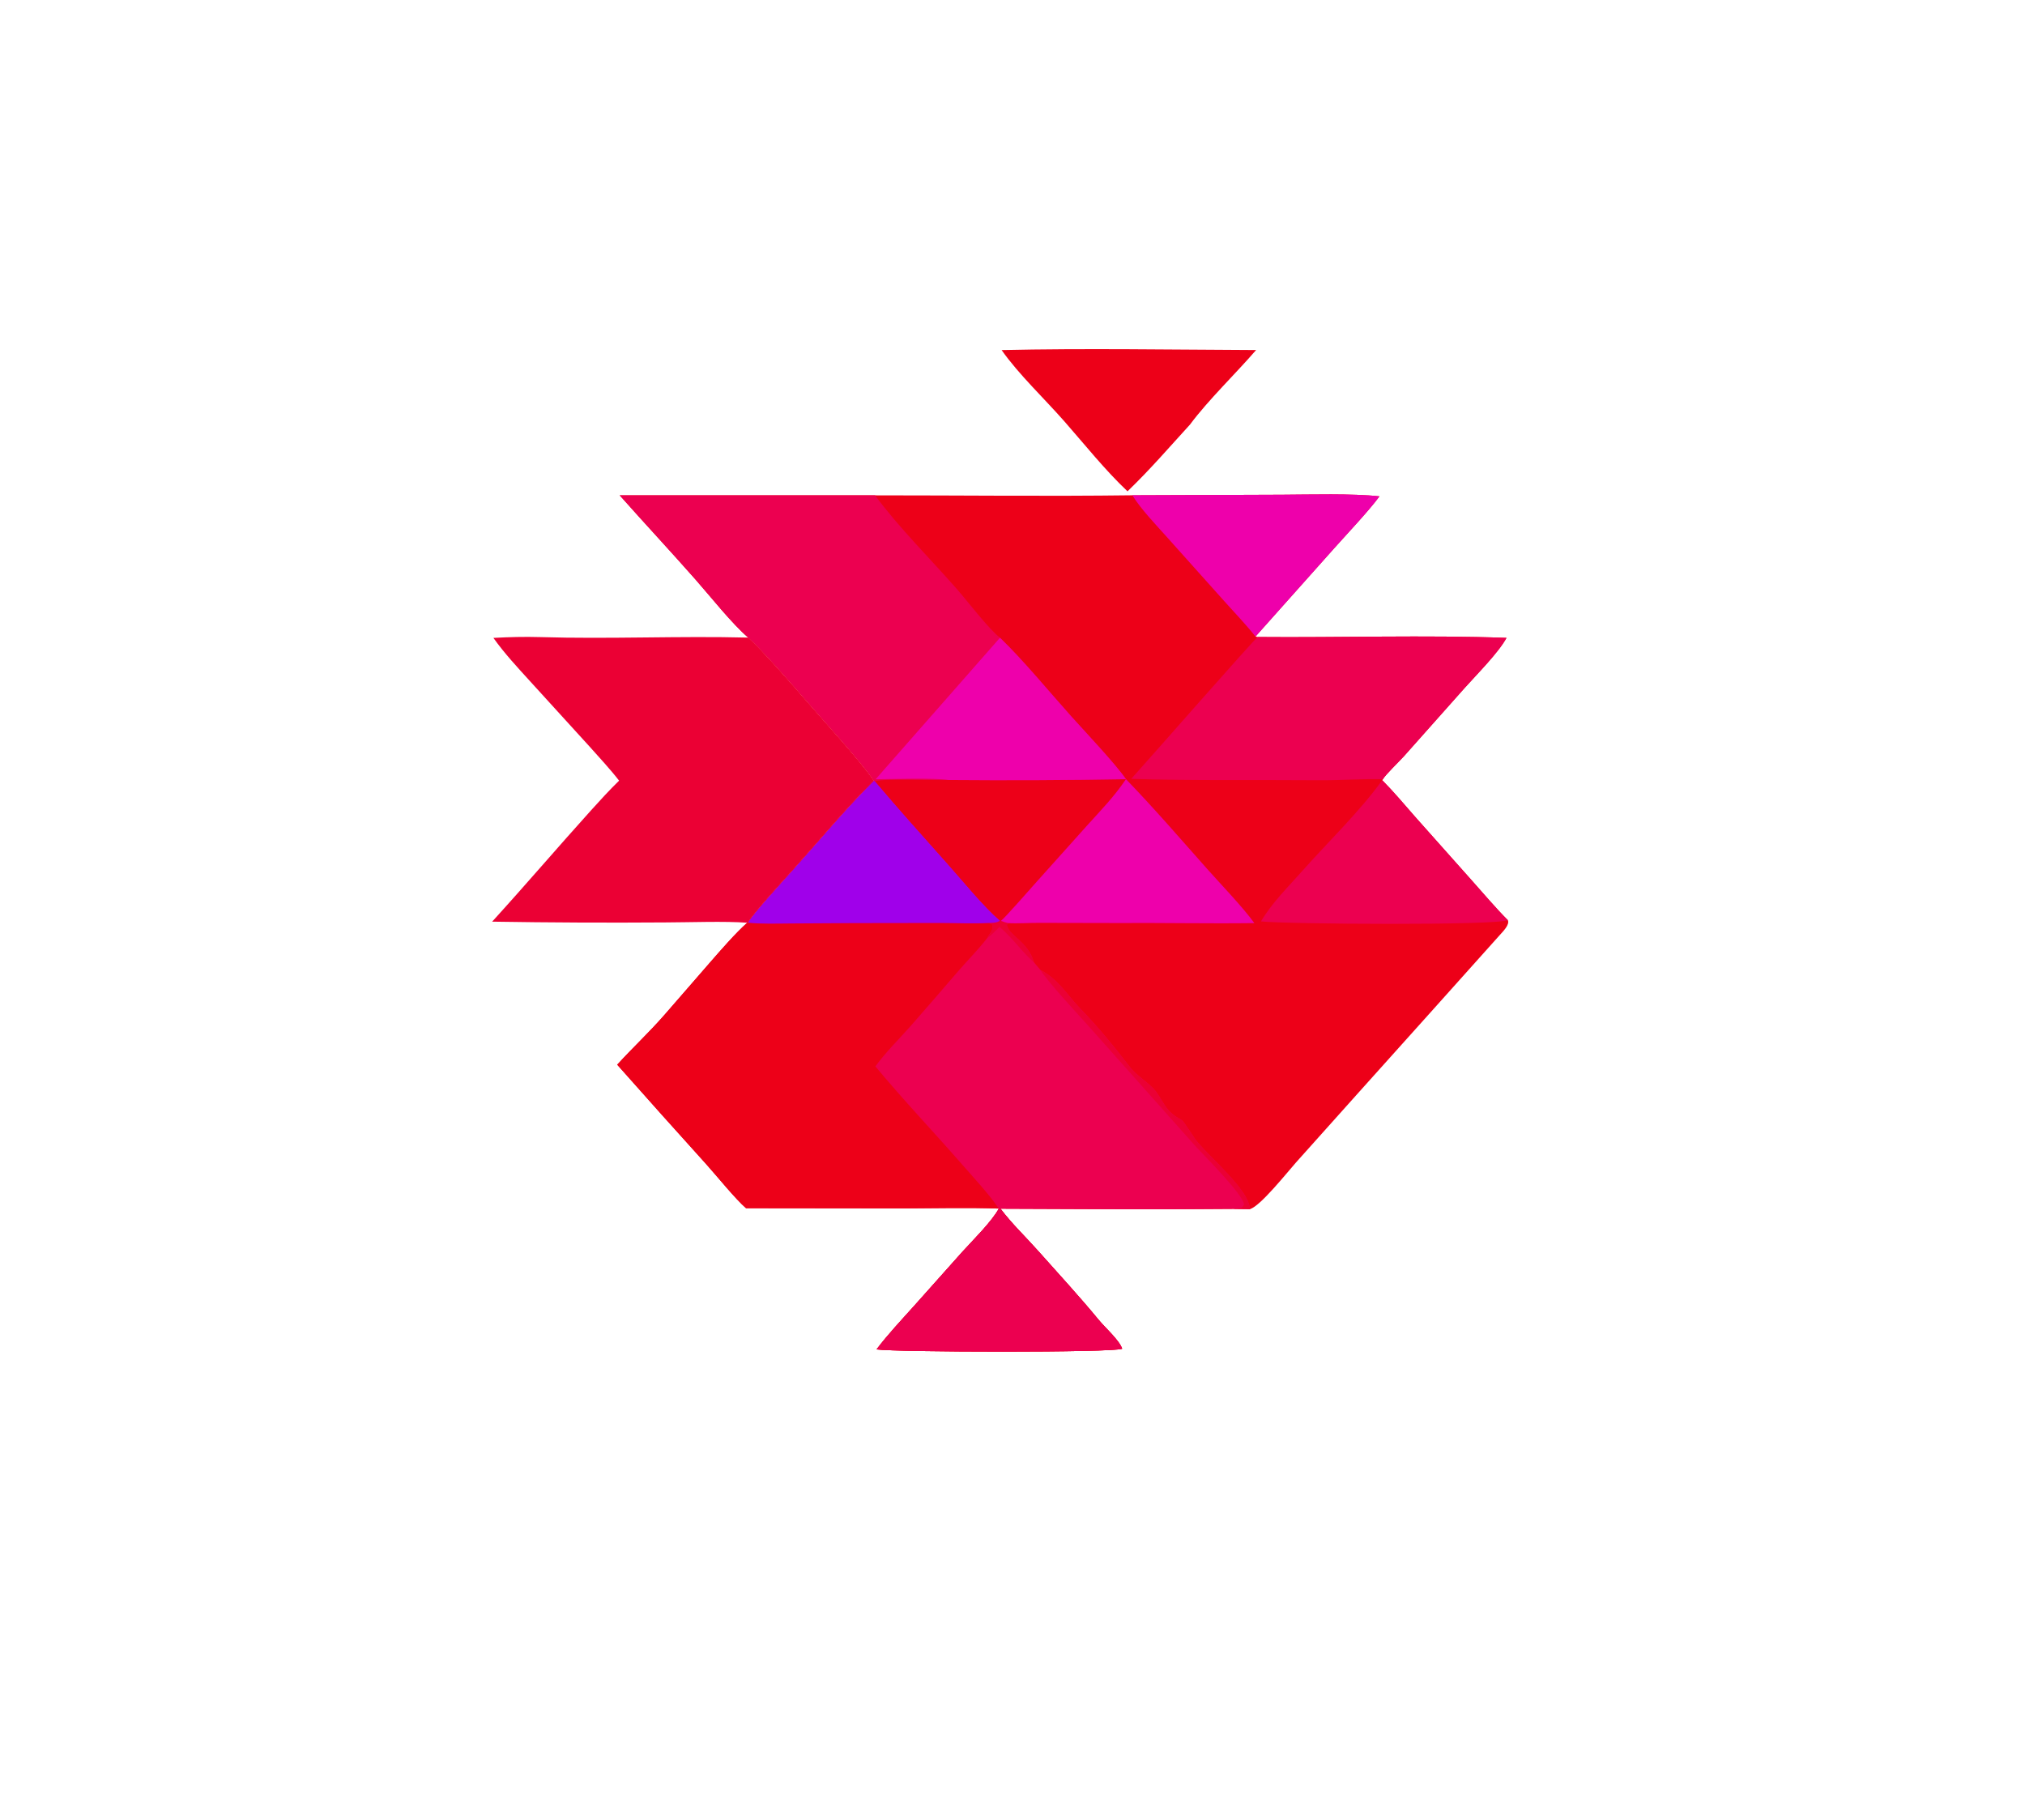
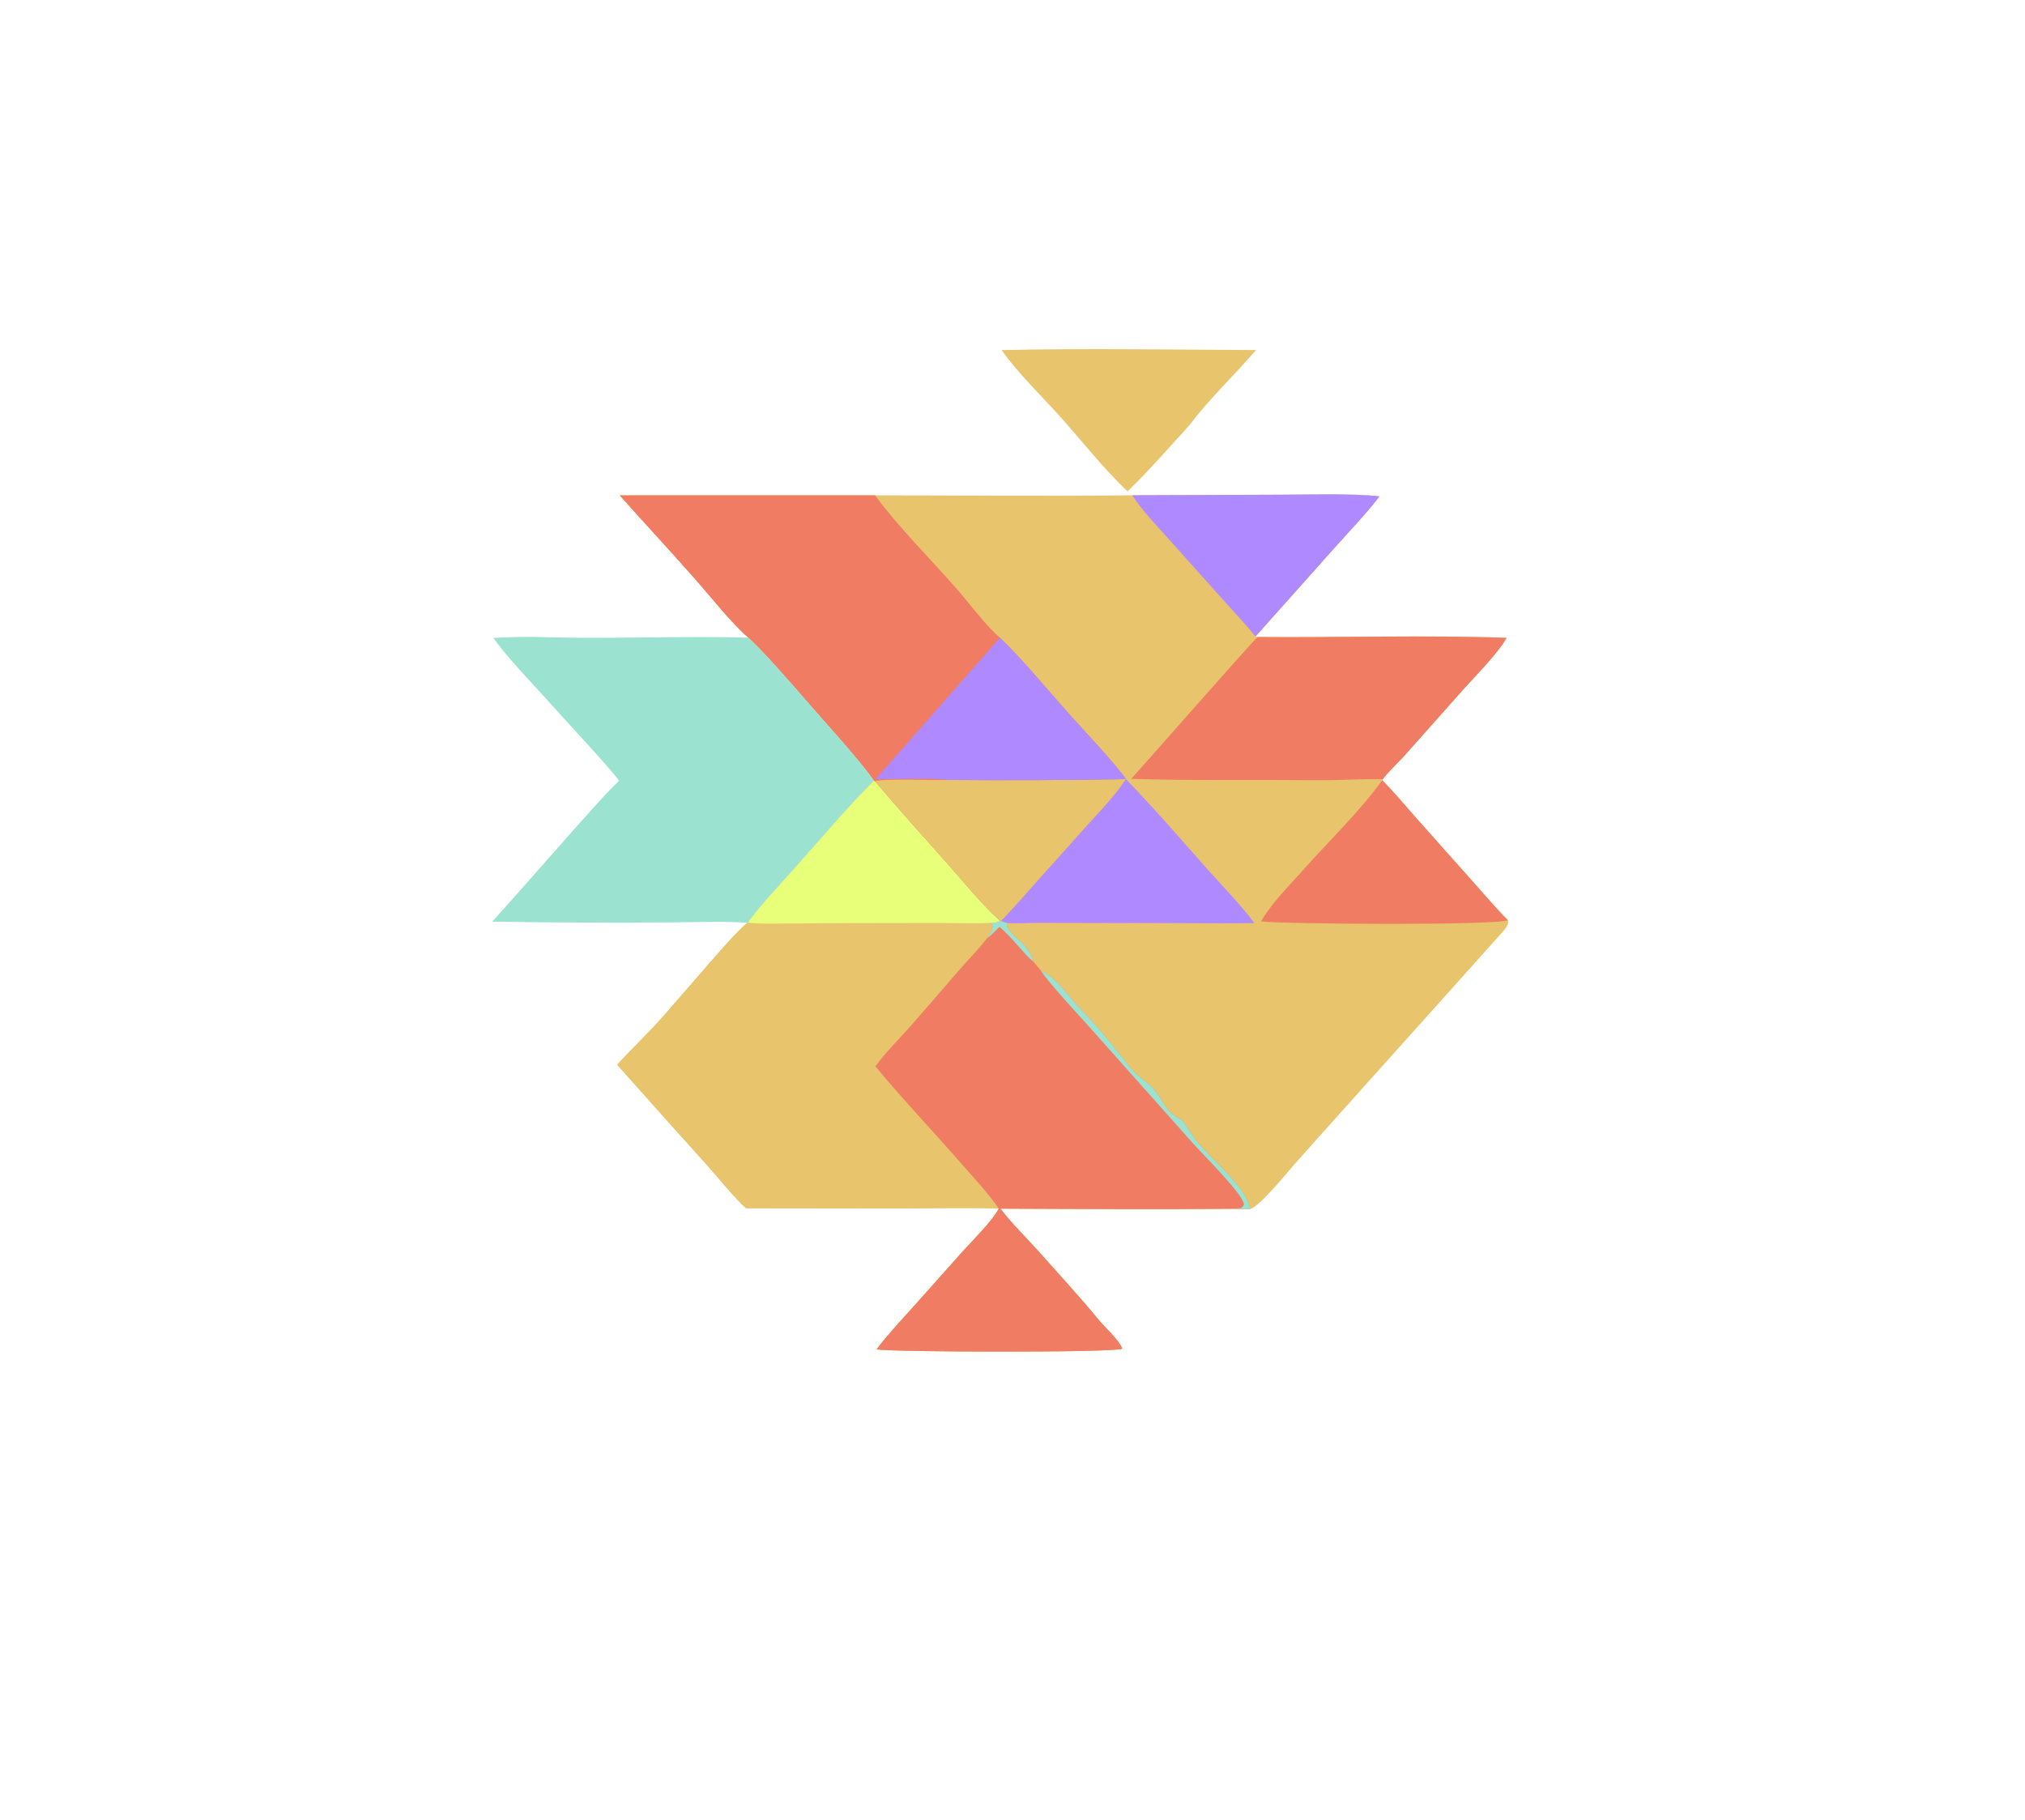
<svg xmlns="http://www.w3.org/2000/svg" width="1024" height="920" viewBox="0 0 1024 920">
+   <style>
+     path[fill="#ED0018"] { fill: #E8C56C; }
+     path[fill="#EC0050"] { fill: #F07C63; }
+     path[fill="#EB0034"] { fill: #9BE2D1; }
+     path[fill="#EE00AB"] { fill: #AF89FF; }
+     path[fill="#A000EA"] { fill: #E7FF79; }
+   </style>
  <path fill="#ED0018" transform="scale(0.610979 0.61089)" d="M937.2 409.99L1061.15 409.534C1084.21 409.446 1119.37 408.399 1141.71 410.872C1133.58 422.152 1114.39 442.469 1104.33 453.766L1039.1 526.941L1040.98 527.317C1108.44 527.919 1180.16 525.592 1246.86 528.033C1240.42 540.084 1221.99 558.566 1212.07 569.677L1161.97 626.033C1158.55 629.836 1146.09 641.905 1144.59 645.073L1144.03 645.842C1153.66 655.578 1162.52 666.211 1171.57 676.516L1218.32 729.032C1227.81 739.657 1238.03 751.772 1247.96 761.711C1249.74 765.378 1243.88 771.162 1241.37 773.967C1202.05 817.996 1162.57 861.89 1123.16 905.841L1072.59 962.355C1065.69 970.134 1043.02 998.579 1034.71 1000.8L1020.86 1000.62C957.064 1001.24 891.86 1000.79 828.002 1000.52C838.129 1013.8 848.684 1023.64 859.704 1036.04C876.344 1054.77 893.467 1073.3 909.372 1092.63C914.463 1098.82 926.435 1109.49 928.761 1116.48C922.148 1119.79 740.987 1119.34 725.496 1117.02C734.552 1104.94 746.522 1092.25 756.685 1080.9L796.352 1036.41C804.973 1026.91 820.984 1011.07 826.699 1000.47C801.752 999.528 773.391 1000.24 748.221 1000.31L617.472 1000.16C608.911 992.837 593.026 973.206 584.66 963.891C559.911 936.508 535.301 909 510.83 881.369C523.506 867.399 536.748 855.206 549.89 840.181L587.607 796.785C596.193 786.932 608.801 772.389 618.428 763.858L619.075 763.791C622.928 756.636 647.778 729.535 654.82 721.72C677.327 696.741 699.544 669.86 723.272 646.235C710.846 628.345 682.835 598.073 668.27 581.15C657.891 569.09 630.423 537.612 619.27 527.806C605.905 516.426 587.84 493.555 575.52 479.587C554.851 456.154 533.591 433.337 512.902 410.042L724.267 410.05C794.687 410.036 866.946 410.898 937.2 409.99Z" />
  <path fill="#ED0018" transform="scale(0.610979 0.61089)" d="M723.272 646.235L724.317 646.802C744.065 670.091 764.658 693.048 784.982 715.859C797.343 729.732 813.985 750.291 827.72 762.132L828.442 762.297C831.021 763.29 831.788 763.539 834.472 764.16L833.28 765.643C834.887 774.657 850.907 779.388 855.703 796.542L861.133 802.957C876.245 810.929 882.832 823.293 893.88 834.707C909.236 850.57 922.18 866.453 935.622 883.887C940.671 890.434 951.566 896.791 956.795 903.715C964.615 914.744 964.878 920.062 977.877 927.109C980.127 928.329 988.888 943.474 991.637 946.009C1002.25 958.655 1028.93 981.451 1033.63 996.562C1034.07 997.954 1034.43 999.371 1034.71 1000.8L1020.86 1000.62C957.064 1001.24 891.86 1000.79 828.002 1000.52C838.129 1013.8 848.684 1023.64 859.704 1036.04C876.344 1054.77 893.467 1073.3 909.372 1092.63C914.463 1098.82 926.435 1109.49 928.761 1116.48C922.148 1119.79 740.987 1119.34 725.496 1117.02C734.552 1104.94 746.522 1092.25 756.685 1080.9L796.352 1036.41C804.973 1026.91 820.984 1011.07 826.699 1000.47C801.752 999.528 773.391 1000.24 748.221 1000.31L617.472 1000.16C608.911 992.837 593.026 973.206 584.66 963.891C559.911 936.508 535.301 909 510.83 881.369C523.506 867.399 536.748 855.206 549.89 840.181L587.607 796.785C596.193 786.932 608.801 772.389 618.428 763.858L619.075 763.791C622.928 756.636 647.778 729.535 654.82 721.72C677.327 696.741 699.544 669.86 723.272 646.235Z" />
  <path fill="#EC0050" transform="scale(0.610979 0.61089)" d="M827.72 762.132L828.442 762.297C831.021 763.29 831.788 763.539 834.472 764.16L833.28 765.643C834.887 774.657 850.907 779.388 855.703 796.542L861.133 802.957C876.245 810.929 882.832 823.293 893.88 834.707C909.236 850.57 922.18 866.453 935.622 883.887C940.671 890.434 951.566 896.791 956.795 903.715C964.615 914.744 964.878 920.062 977.877 927.109C980.127 928.329 988.888 943.474 991.637 946.009C1002.25 958.655 1028.93 981.451 1033.63 996.562C1034.07 997.954 1034.43 999.371 1034.71 1000.8L1020.86 1000.62C957.064 1001.24 891.86 1000.79 828.002 1000.52C838.129 1013.8 848.684 1023.64 859.704 1036.04C876.344 1054.77 893.467 1073.3 909.372 1092.63C914.463 1098.82 926.435 1109.49 928.761 1116.48C922.148 1119.79 740.987 1119.34 725.496 1117.02C734.552 1104.94 746.522 1092.25 756.685 1080.9L796.352 1036.41C804.973 1026.91 820.984 1011.07 826.699 1000.47C817.78 987.586 806.286 975.401 795.914 963.528C772.163 936.339 747.595 910.57 724.519 882.759C733.284 870.745 744.073 860.223 753.896 849.105C766.966 834.31 779.817 819.248 792.727 804.305C800.396 795.428 809.87 785.865 816.899 776.741C819.08 772.478 822.817 769.88 821.011 765.158L818.131 764.068C822.058 763.735 824.383 764.18 827.72 762.132Z" />
  <path fill="#EB0034" transform="scale(0.610979 0.61089)" d="M861.133 802.957C876.245 810.929 882.832 823.293 893.88 834.707C909.236 850.57 922.18 866.453 935.622 883.887C940.671 890.434 951.566 896.791 956.795 903.715C964.615 914.744 964.878 920.062 977.877 927.109C980.127 928.329 988.888 943.474 991.637 946.009C1002.25 958.655 1028.93 981.451 1033.63 996.562C1034.07 997.954 1034.43 999.371 1034.71 1000.8L1020.86 1000.62C1025.09 999.765 1027.6 1001.42 1029.6 997.246C1029.53 989.268 995.507 955.588 988.05 947.235L901.183 849.661C892.416 839.865 867.249 812.892 861.133 802.957Z" />
  <path fill="#EB0034" transform="scale(0.610979 0.61089)" d="M827.72 762.132L828.442 762.297C831.021 763.29 831.788 763.539 834.472 764.16L833.28 765.643C834.887 774.657 850.907 779.388 855.703 796.542C846.486 788.788 838.708 777.046 827.234 767.228C823.41 771.151 821.222 773.433 816.899 776.741C819.08 772.478 822.817 769.88 821.011 765.158L818.131 764.068C822.058 763.735 824.383 764.18 827.72 762.132Z" />
  <path fill="#A000EA" transform="scale(0.610979 0.61089)" d="M723.272 646.235L724.317 646.802C744.065 670.091 764.658 693.048 784.982 715.859C797.343 729.732 813.985 750.291 827.72 762.132C824.383 764.18 822.058 763.735 818.131 764.068C804.939 764.706 791.127 764.074 777.83 764.036L706.565 764.144L653.96 764.458C643.804 764.523 628.854 764.984 619.075 763.791C622.928 756.636 647.778 729.535 654.82 721.72C677.327 696.741 699.544 669.86 723.272 646.235Z" />
  <path fill="#EC0050" transform="scale(0.610979 0.61089)" d="M512.902 410.042L724.267 410.05C743.911 436.745 770.255 462.787 792.275 487.97C801.183 498.158 817.965 520.282 827.642 527.926C846.58 546.068 868.861 573.207 886.759 593.152C898.132 605.826 923.185 632.282 931.926 645.016C922.088 659.618 911.253 670.617 899.534 683.614L858.331 729.574C853.297 735.191 832.108 759.479 828.442 762.297L827.72 762.132C813.985 750.291 797.343 729.732 784.982 715.859C764.658 693.048 744.065 670.091 724.317 646.802L723.272 646.235C710.846 628.345 682.835 598.073 668.27 581.15C657.891 569.09 630.423 537.612 619.27 527.806C605.905 516.426 587.84 493.555 575.52 479.587C554.851 456.154 533.591 433.337 512.902 410.042Z" />
  <path fill="#ED0018" transform="scale(0.610979 0.61089)" d="M931.926 645.016C922.088 659.618 911.253 670.617 899.534 683.614L858.331 729.574C853.297 735.191 832.108 759.479 828.442 762.297L827.72 762.132C813.985 750.291 797.343 729.732 784.982 715.859C764.658 693.048 744.065 670.091 724.317 646.802C729.359 644.254 775.454 646.11 785.141 645.671C834.07 646.083 883.003 645.865 931.926 645.016Z" />
  <path fill="#EE00AB" transform="scale(0.610979 0.61089)" d="M724.704 645.08L827.642 527.926C846.58 546.068 868.861 573.207 886.759 593.152C898.132 605.826 923.185 632.282 931.926 645.016C883.003 645.865 834.07 646.083 785.141 645.671C773.77 643.894 737.424 644.962 724.704 645.08Z" />
  <path fill="#EC0050" transform="scale(0.610979 0.61089)" d="M1040.98 527.317C1108.44 527.919 1180.16 525.592 1246.86 528.033C1240.42 540.084 1221.99 558.566 1212.07 569.677L1161.97 626.033C1158.55 629.836 1146.09 641.905 1144.59 645.073C1129.38 644.531 1108.84 646.021 1092.56 645.884C1040.68 645.448 988.117 646.348 936.254 644.754C946.674 633.379 1038.76 528.215 1040.98 527.317Z" />
  <path fill="#EE00AB" transform="scale(0.610979 0.61089)" d="M931.926 645.016C954.895 668.723 976.851 694.232 998.813 718.966C1010.35 731.957 1028.32 750.562 1038.19 764.16C999.912 764.648 962.128 763.842 924.037 764.089L860.154 763.956C852.124 763.905 842.096 764.636 834.472 764.16C831.788 763.539 831.021 763.29 828.442 762.297C832.108 759.479 853.297 735.191 858.331 729.574L899.534 683.614C911.253 670.617 922.088 659.618 931.926 645.016Z" />
  <path fill="#EC0050" transform="scale(0.610979 0.61089)" d="M1144.03 645.842C1153.66 655.578 1162.52 666.211 1171.57 676.516L1218.32 729.032C1227.81 739.657 1238.03 751.772 1247.96 761.711C1238.05 766.184 1065.79 765.075 1043.65 762.753C1052.68 747.405 1065.93 734.415 1077.62 721.222C1099.43 696.616 1124.85 672.387 1144.03 645.842Z" />
  <path fill="#EE00AB" transform="scale(0.610979 0.61089)" d="M937.2 409.99L1061.15 409.534C1084.21 409.446 1119.37 408.399 1141.71 410.872C1133.58 422.152 1114.39 442.469 1104.33 453.766L1039.1 526.941C1032.28 518.162 1020.89 506.146 1013.21 497.569L966.157 444.987C956.913 434.631 944.167 421.396 937.2 409.99Z" />
  <path fill="#EB0034" transform="scale(0.610979 0.61089)" d="M619.27 527.806C630.423 537.612 657.891 569.09 668.27 581.15C682.835 598.073 710.846 628.345 723.272 646.235C699.544 669.86 677.327 696.741 654.82 721.72C647.778 729.535 622.928 756.636 619.075 763.791L618.428 763.858C600.316 762.412 570.026 763.555 550.638 763.591C502.865 763.93 455.091 763.718 407.323 762.954C434.988 732.559 461.625 701.357 489.141 670.838C496.694 662.462 504.306 654.107 512.391 646.238C505.82 637.64 495.357 626.29 487.947 618.002L438.807 564.034C428.094 552.241 417.642 541.069 408.37 528.065C421.036 527.34 434.403 527.006 447.062 527.388C504.208 529.113 562.237 526.345 619.27 527.806Z" />
  <path fill="#ED0018" transform="scale(0.610979 0.61089)" d="M828.994 289.795C897.262 288.243 971.068 289.485 1039.62 289.764C1022.88 309.19 999.924 331.195 984.92 351.445C966.955 371.099 952.642 387.894 933.19 406.723C914.469 388.995 897.967 368.217 880.909 348.779C864.564 330.154 843.043 309.826 828.994 289.795Z" />
</svg>
